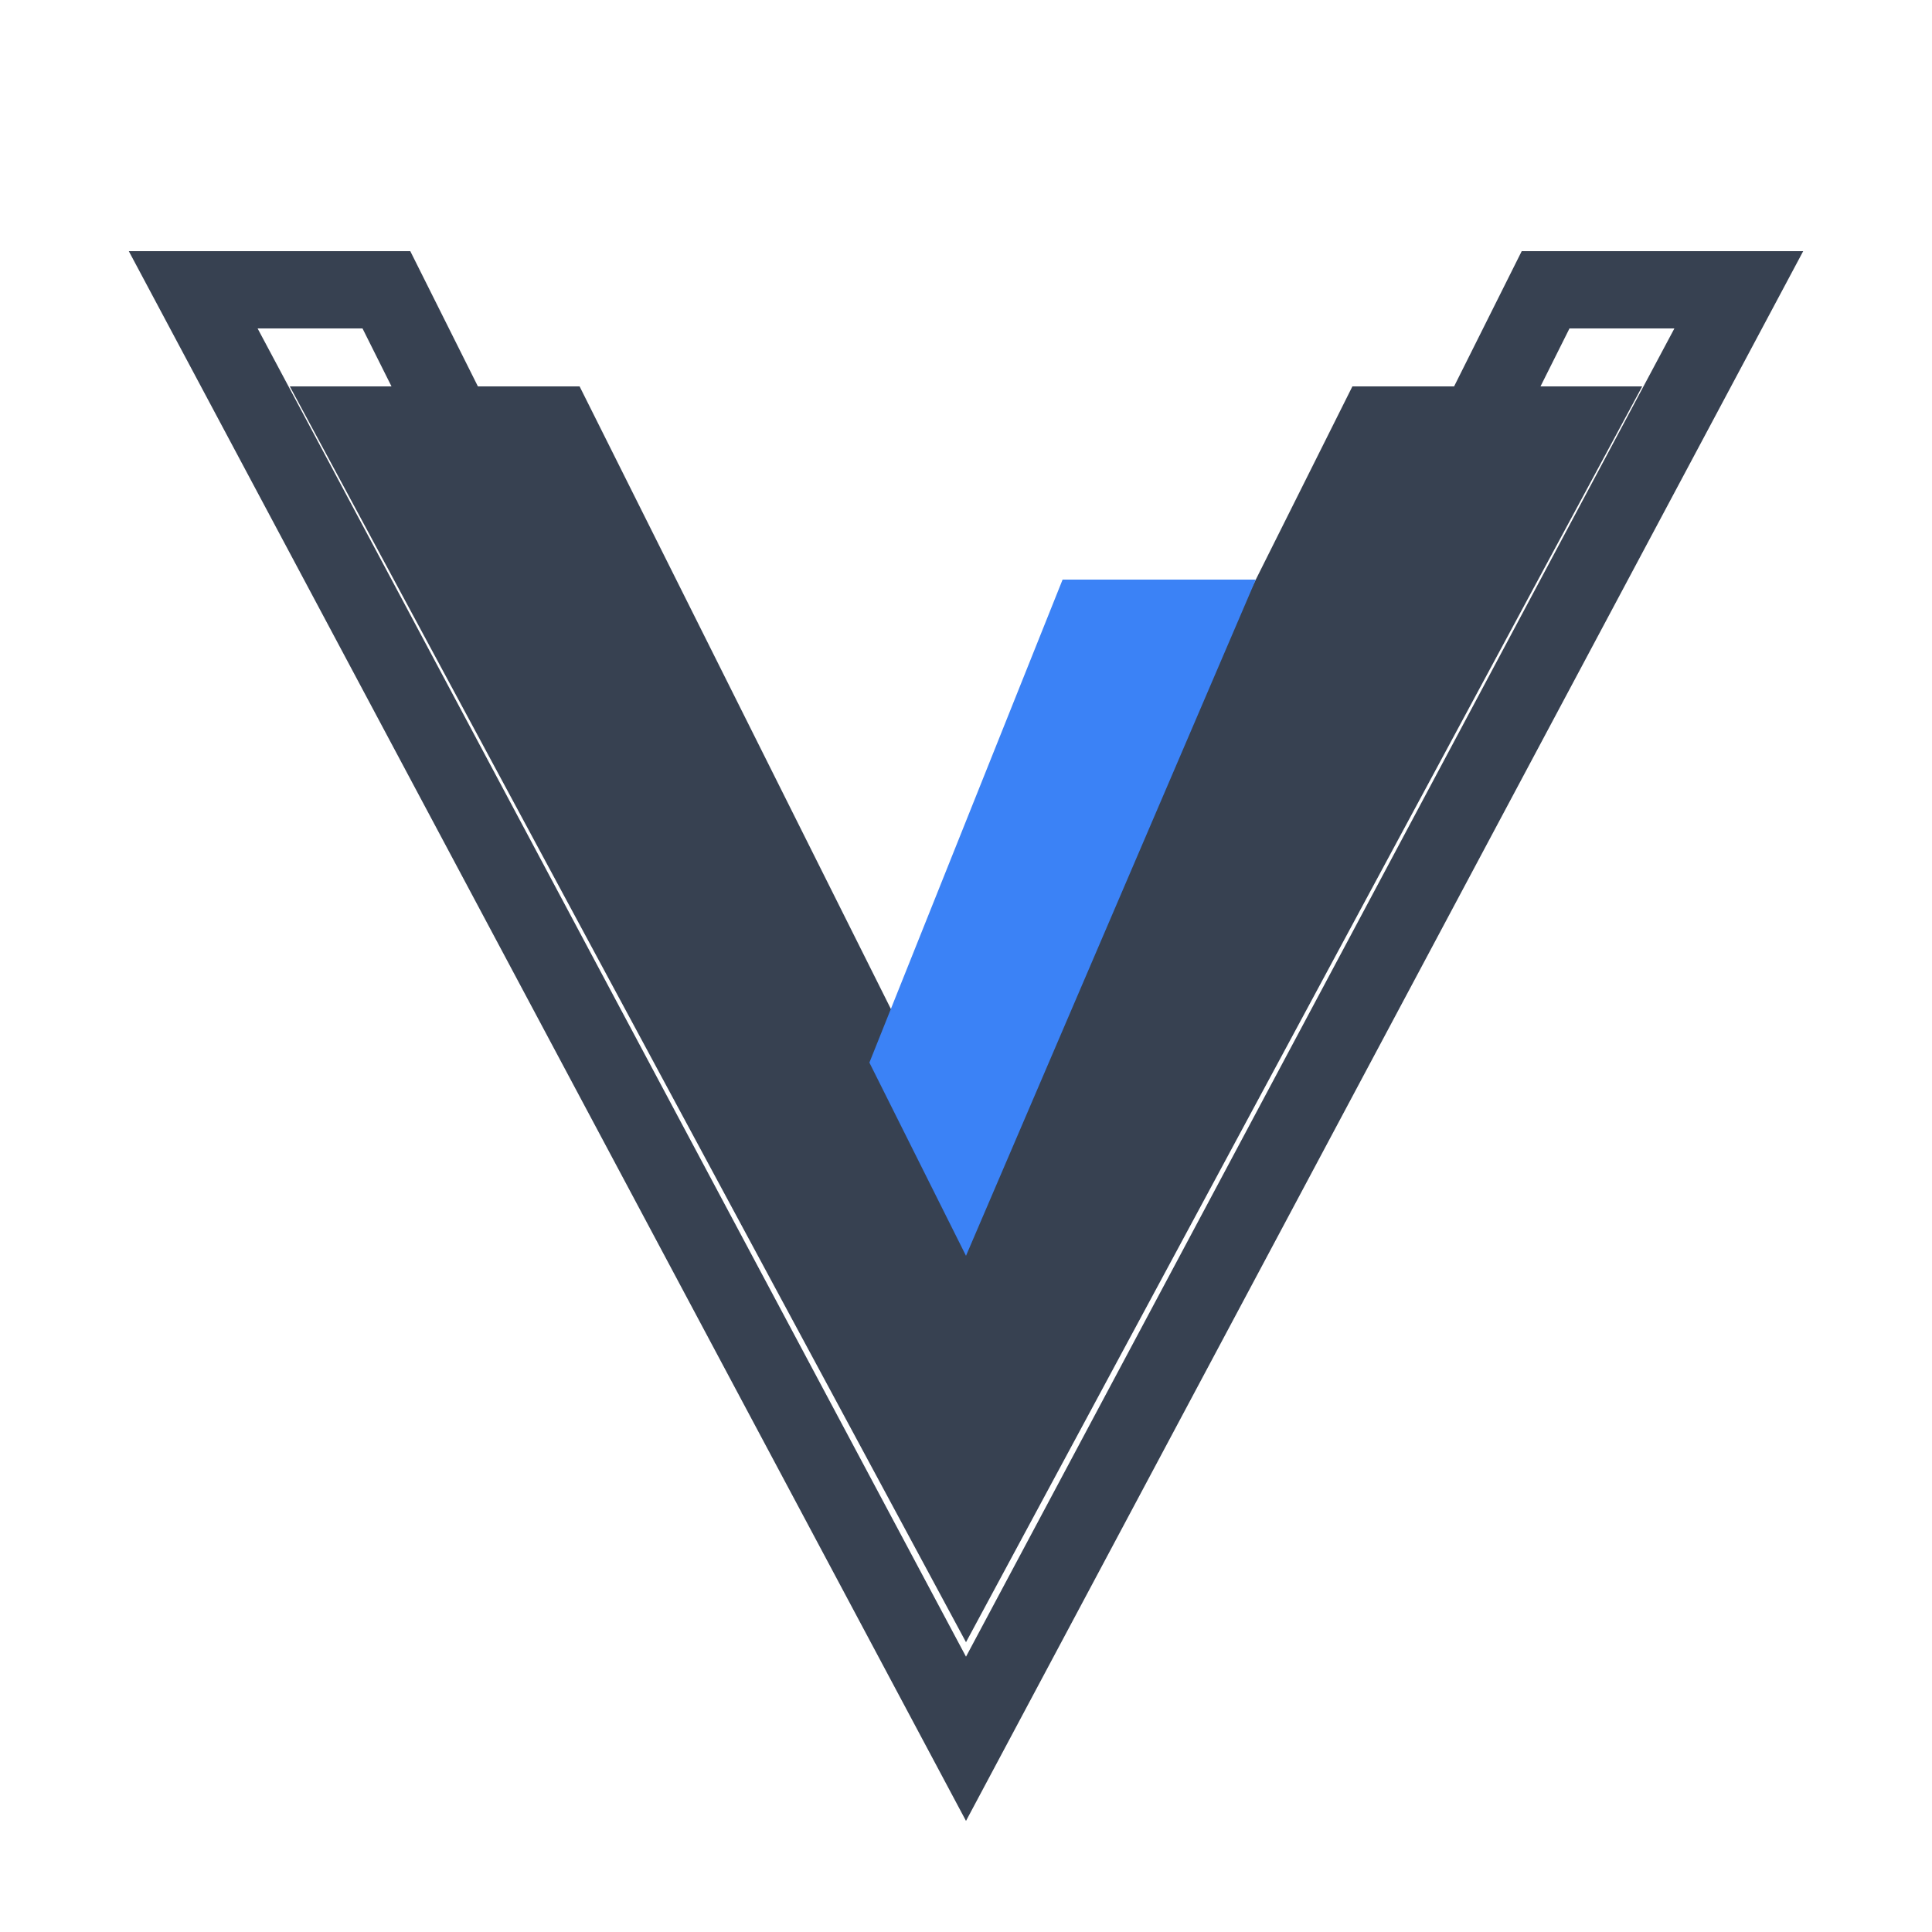
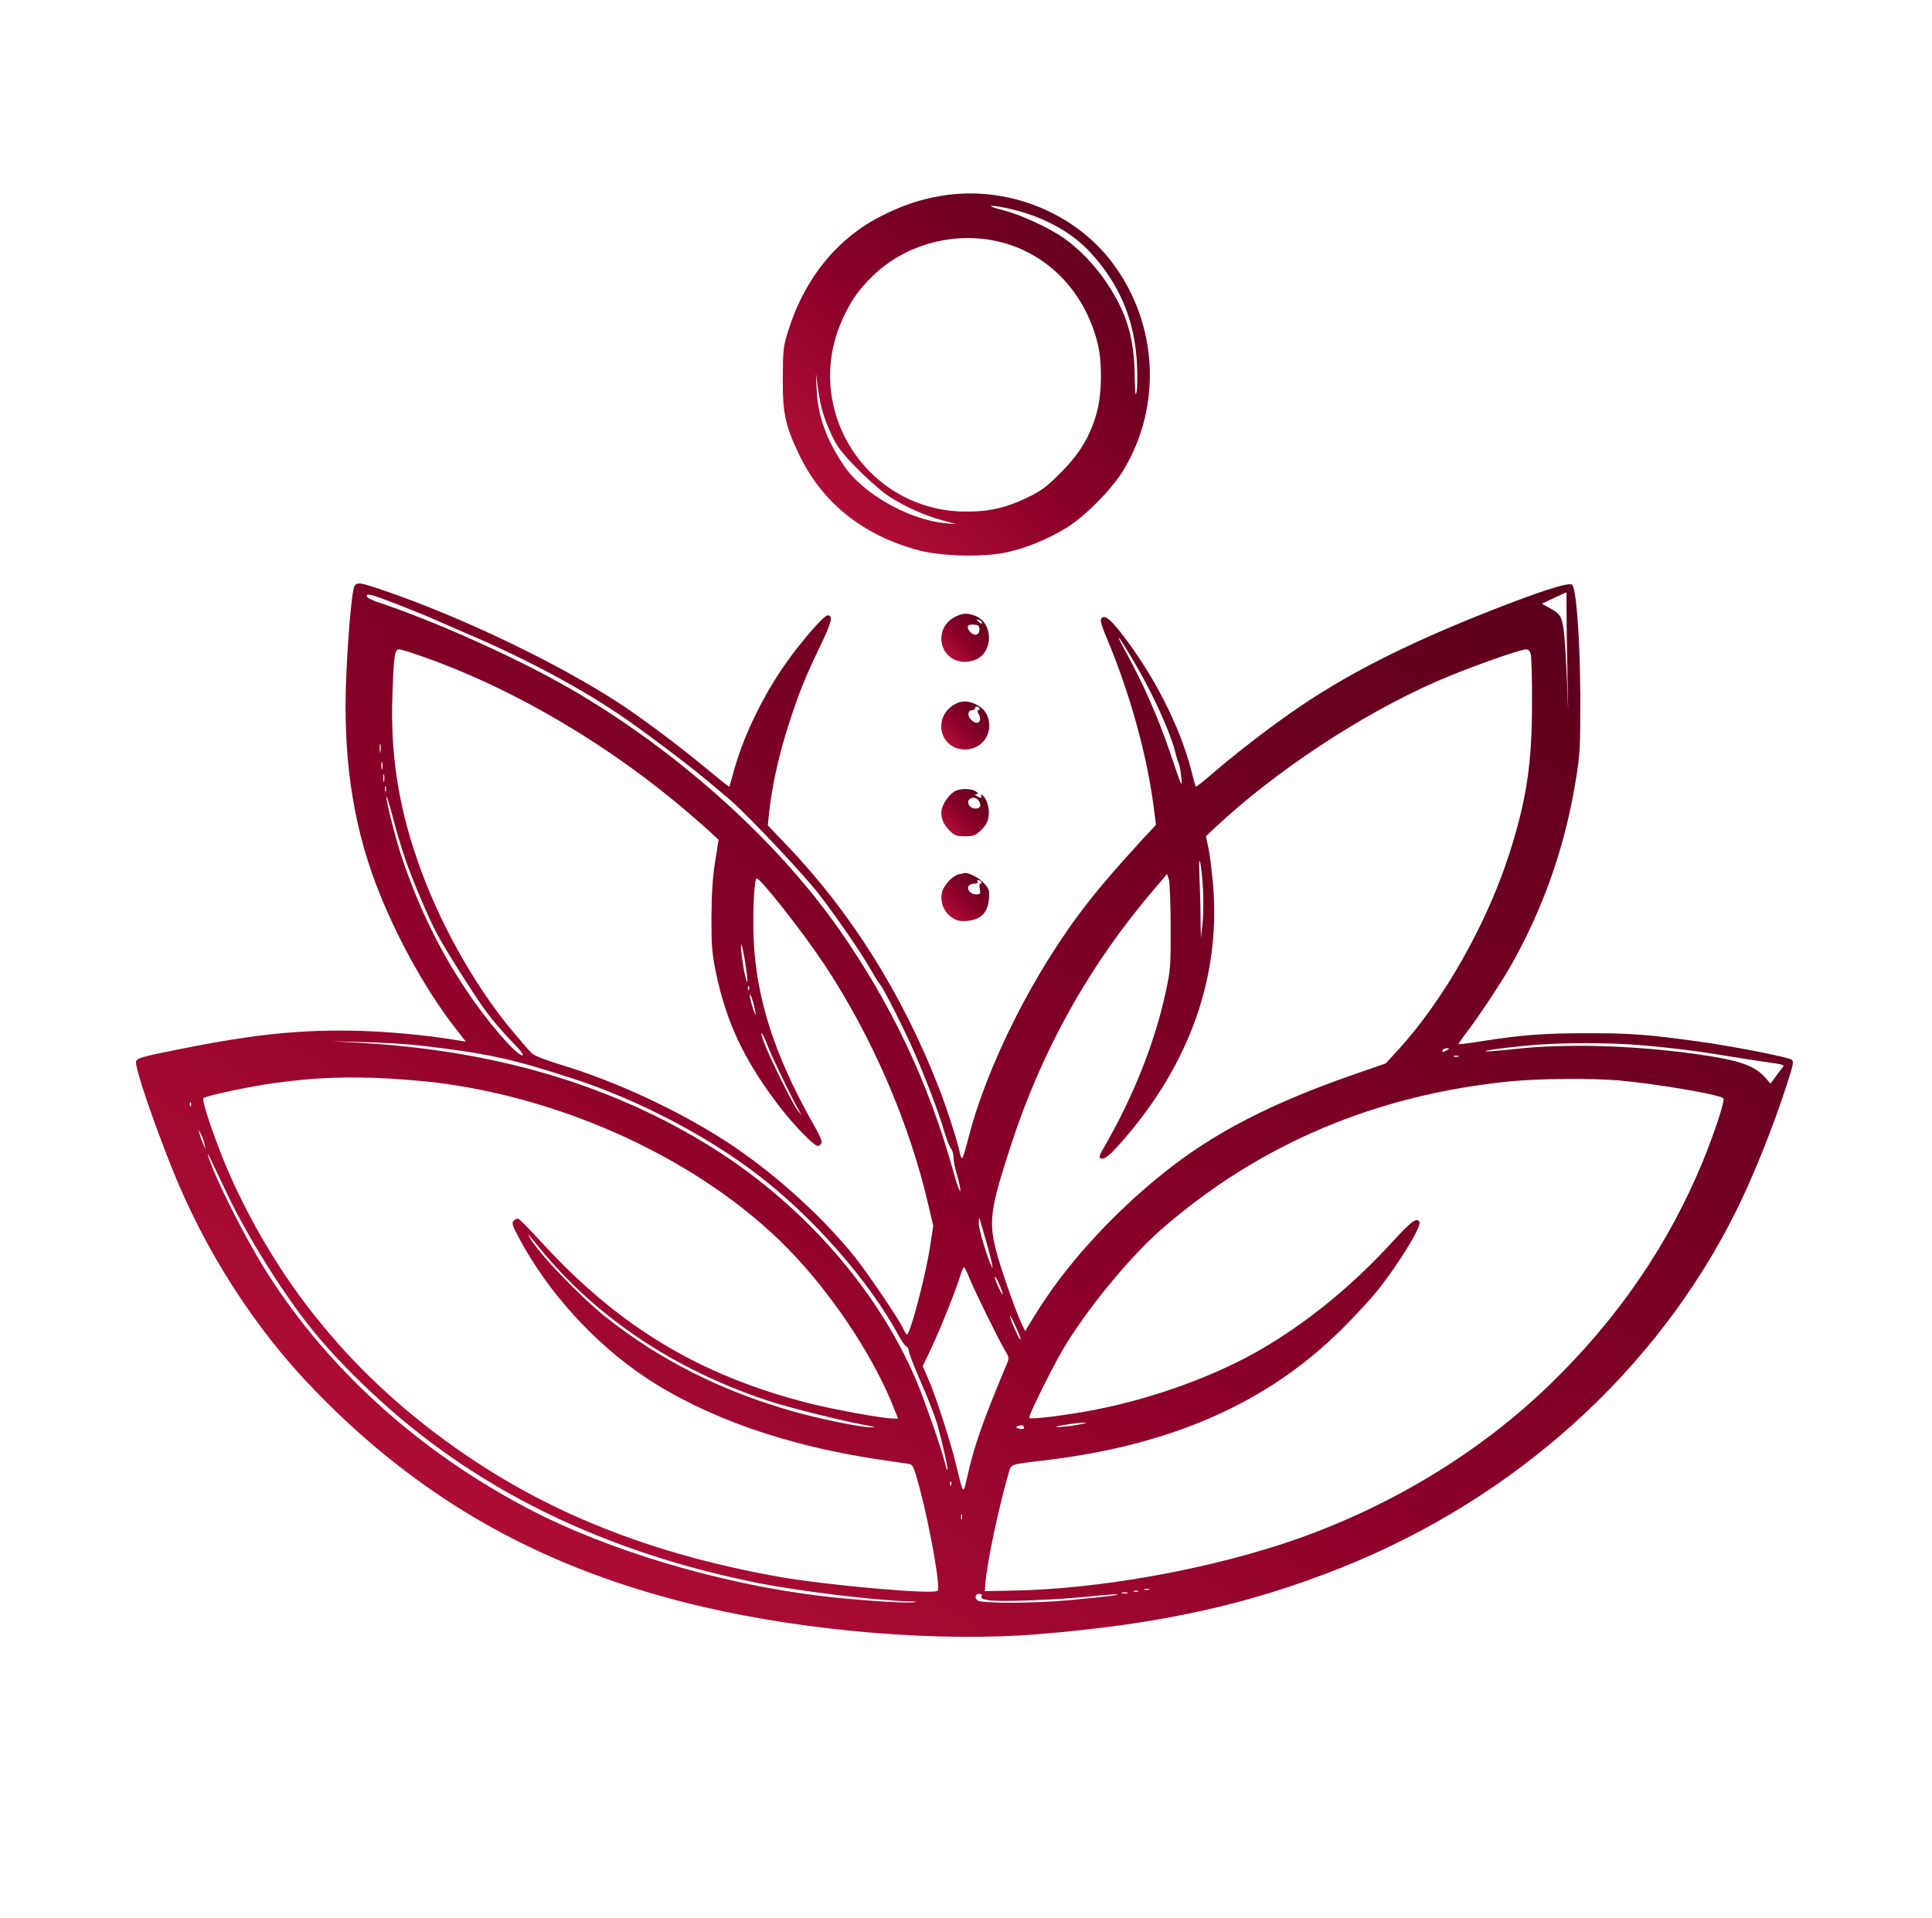
- <svg xmlns="http://www.w3.org/2000/svg" width="100" height="100" viewBox="0 0 100 100" fill="none">
-   <path d="M15 20L50 85L85 20H70L50 60L30 20H15Z" fill="#374151" />
-   <path d="M55 30L65 30L50 65L45 55L55 30Z" fill="#3b82f6" />
-   <path d="M10 15L50 90L90 15L80 15L50 75L20 15Z" stroke="#374151" stroke-width="4" fill="none" />
-   <path d="M30 25L50 70L70 25" stroke="#374151" stroke-width="3" fill="none" />
+ <svg xmlns="http://www.w3.org/2000/svg" viewBox="0 0 1080 1072" width="100%" height="100%" preserveAspectRatio="xMidYMid meet" aria-label="Sensora Logo Mark">
+   <defs>
+     <linearGradient id="sensora-grad" x1="0%" y1="0%" x2="100%" y2="100%">
+       <stop offset="0%" stop-color="#C0143C" />
+       <stop offset="45%" stop-color="#8B0029" />
+       <stop offset="100%" stop-color="#550019" />
+     </linearGradient>
+   </defs>
+   <g transform="translate(0, 1072) scale(0.1, -0.1)" fill="url(#sensora-grad)" stroke="none">
+     <path d="M5260 9625 c-116 -20 -211 -51 -328 -110 -253 -126 -437 -354 -529 -654 -24 -78 -27 -102 -27 -256 -1 -196 13 -261 89 -422 129 -272 358 -457 673 -540 128 -34 371 -39 497 -9 103 23 222 72 321 132 107 64 263 222 328 332 212 357 188 811 -62 1148 -214 289 -599 441 -962 379z m416 -80 c169 -43 319 -127 419 -236 165 -179 250 -383 261 -629 3 -63 2 -132 -3 -153 -6 -28 -8 -5 -10 90 -2 211 -44 352 -153 517 -65 99 -158 196 -246 257 -83 57 -241 130 -334 153 -59 15 -83 25 -64 25 17 1 76 -10 130 -24z m-124 -169 c287 -55 509 -274 584 -576 26 -105 24 -278 -4 -383 -37 -134 -93 -229 -201 -338 -84 -84 -108 -102 -191 -142 -117 -56 -209 -77 -338 -77 -560 0 -927 581 -687 1087 46 98 87 155 162 229 174 170 433 246 675 200z m-961 -930 c17 -72 62 -178 97 -228 50 -72 204 -221 280 -272 85 -56 203 -109 304 -136 l73 -20 -60 5 c-205 19 -464 166 -569 324 -99 148 -145 279 -151 426 l-4 90 9 -69 c5 -37 14 -91 21 -120z" />
+     <path d="M1981 7442 c-16 -30 -41 -339 -48 -577 -11 -435 51 -804 195 -1155 112 -274 270 -551 426 -749 l50 -64 -44 7 c-173 29 -365 47 -545 53 -320 9 -584 -17 -990 -98 -240 -47 -265 -55 -265 -78 0 -45 93 -320 197 -581 185 -467 465 -905 803 -1253 607 -626 1291 -1006 2179 -1212 594 -137 1320 -196 1871 -150 675 55 1173 165 1695 374 967 388 1752 1096 2195 1981 99 198 214 483 291 725 35 107 37 121 24 131 -20 15 -344 78 -530 103 -274 38 -373 45 -610 45 -245 0 -374 -10 -594 -45 -68 -11 -125 -18 -127 -16 -2 2 16 29 41 61 64 83 194 278 247 371 183 322 304 664 365 1033 26 157 27 185 27 472 -1 322 -22 617 -47 632 -21 13 -183 -39 -457 -147 -477 -188 -822 -364 -1117 -572 -145 -101 -329 -245 -438 -340 -48 -41 -88 -73 -90 -71 -2 1 -13 40 -24 85 -66 257 -212 542 -399 781 -63 80 -96 100 -108 68 -3 -8 9 -47 26 -87 132 -309 233 -670 270 -967 l12 -93 -69 -74 c-153 -168 -229 -255 -308 -356 -299 -379 -571 -916 -676 -1338 -12 -47 -25 -90 -29 -94 -4 -5 -11 9 -15 30 -8 48 -78 265 -117 363 -204 523 -492 982 -853 1358 l-103 108 8 77 c17 152 56 325 112 497 55 169 87 249 170 422 68 141 77 178 44 178 -20 0 -142 -140 -228 -261 -128 -179 -240 -409 -293 -599 l-28 -99 -23 17 c-12 9 -70 57 -129 105 -139 115 -344 268 -470 350 -345 224 -882 481 -1315 628 -129 44 -145 46 -159 21z m6776 -129 c0 -54 2 -217 5 -363 6 -258 6 -259 -2 -45 -5 121 -13 254 -19 295 -12 79 -19 89 -89 127 l-33 18 68 32 c37 17 69 32 69 32 1 1 1 -43 1 -96z m-6527 25 c69 -27 141 -56 160 -64 19 -9 112 -49 206 -90 325 -138 622 -295 861 -455 118 -79 373 -270 493 -370 25 -21 81 -68 125 -105 93 -78 420 -424 504 -534 98 -127 229 -318 278 -403 26 -45 54 -91 64 -102 20 -24 135 -251 191 -380 61 -139 138 -341 165 -435 14 -47 31 -92 39 -101 8 -8 14 -30 14 -49 0 -18 9 -64 21 -102 11 -38 19 -77 17 -86 -2 -9 -19 37 -37 103 -141 505 -346 939 -644 1365 -355 505 -919 1008 -1517 1350 -296 169 -750 372 -1062 475 -32 11 -58 25 -58 32 0 18 27 11 180 -49z m4131 -355 c89 -155 181 -359 206 -457 8 -33 19 -68 23 -76 4 -8 11 -44 14 -80 6 -59 0 -45 -64 145 -68 200 -153 392 -260 585 -23 41 -32 64 -21 50 11 -14 57 -89 102 -167z m-3986 62 c507 -180 1039 -495 1479 -874 55 -47 114 -99 131 -116 l32 -30 -20 -125 c-14 -89 -19 -178 -20 -310 0 -162 3 -200 26 -311 56 -267 153 -476 331 -714 66 -89 144 -176 200 -226 34 -29 39 -31 53 -17 13 14 8 29 -60 149 -202 364 -300 676 -314 999 -6 151 3 340 17 340 21 0 257 -299 377 -480 266 -401 476 -886 582 -1344 l28 -119 -19 -121 c-24 -158 -110 -486 -128 -486 -4 0 -14 17 -24 38 -27 57 -197 307 -270 398 -188 234 -466 482 -726 649 -273 175 -613 332 -919 424 -82 25 -144 49 -159 63 -13 13 -65 73 -115 133 -215 261 -411 616 -525 950 -108 313 -151 604 -138 930 7 211 13 245 37 245 10 0 75 -20 144 -45z m6182 18 c4 -16 8 -140 7 -278 0 -335 -31 -538 -126 -835 -126 -395 -369 -823 -623 -1100 l-69 -75 -176 -61 c-466 -162 -787 -328 -1065 -551 -294 -235 -556 -525 -724 -802 l-50 -82 -15 30 c-27 52 -102 262 -137 381 -56 196 -49 256 73 630 174 535 442 1012 804 1434 l68 80 10 -30 c5 -16 10 -135 10 -264 1 -220 -1 -243 -27 -363 -60 -280 -179 -582 -342 -865 -30 -51 -34 -63 -21 -68 21 -8 53 19 133 112 366 425 534 905 495 1407 -7 84 -19 181 -27 217 l-14 65 52 49 c339 317 816 632 1241 818 168 73 459 177 498 178 11 0 21 -11 25 -27z m-6430 -545 c-2 -13 -4 -5 -4 17 -1 22 1 32 4 23 2 -10 2 -28 0 -40z m10 -95 c-3 -10 -5 -2 -5 17 0 19 2 27 5 18 2 -10 2 -26 0 -35z m10 -70 c-3 -10 -5 -2 -5 17 0 19 2 27 5 18 2 -10 2 -26 0 -35z m10 -55 c-3 -7 -5 -2 -5 12 0 14 2 19 5 13 2 -7 2 -19 0 -25z m106 -373 c44 -129 139 -352 185 -435 54 -98 197 -324 266 -420 34 -47 98 -122 142 -167 51 -51 75 -83 65 -83 -35 0 -200 192 -318 370 -144 216 -257 447 -349 713 -36 103 -94 328 -94 362 1 11 16 -38 35 -110 18 -71 49 -175 68 -230z m4462 -180 c3 -60 2 -146 -3 -190 l-9 -80 -2 115 c0 63 -3 167 -6 230 -3 83 -2 104 5 75 5 -22 12 -89 15 -150z m-2560 -401 c17 -106 18 -149 0 -78 -14 60 -29 181 -21 173 4 -3 13 -46 21 -95z m22 -156 c-3 -8 -6 -5 -6 6 -1 11 2 17 5 13 3 -3 4 -12 1 -19z m36 -128 c4 -24 0 -17 -13 20 -10 30 -19 64 -18 75 0 23 23 -45 31 -95z m72 -195 c27 -68 127 -275 167 -345 l20 -35 -21 25 c-27 31 -162 304 -191 385 -29 81 -9 57 25 -30z m-1945 10 c372 -43 510 -73 860 -187 352 -115 731 -312 1015 -527 313 -237 635 -602 800 -910 16 -29 35 -56 42 -58 7 -3 13 -14 13 -25 0 -11 32 -92 70 -180 39 -88 79 -193 90 -232 32 -117 61 -248 56 -253 -2 -2 -7 11 -11 29 -15 68 -115 357 -164 473 -223 523 -656 1009 -1186 1328 -550 332 -1184 515 -1920 557 l-160 9 185 -5 c102 -2 241 -11 310 -19z m6785 5 c172 -13 346 -34 530 -65 77 -13 179 -28 227 -35 72 -10 85 -14 75 -25 -7 -8 -25 -32 -41 -54 l-29 -39 -23 27 c-63 75 -149 105 -404 140 -350 48 -725 58 -1008 26 -85 -9 -156 -15 -158 -12 -6 6 162 27 294 37 149 11 382 11 537 0z m-1045 -30 c-20 -13 -33 -13 -25 0 3 6 14 10 23 10 15 0 15 -2 2 -10z m63 -37 c-7 -2 -19 -2 -25 0 -7 3 -2 5 12 5 14 0 19 -2 13 -5z m-5968 -123 c94 -6 222 -17 285 -26 758 -102 1518 -474 1979 -971 235 -254 448 -584 554 -860 l17 -43 -29 0 c-54 0 -335 51 -471 86 -608 155 -1057 425 -1488 894 -63 69 -122 129 -130 134 -9 5 -20 3 -29 -7 -14 -14 -11 -24 29 -99 160 -301 420 -587 706 -778 339 -225 793 -384 1312 -460 80 -11 154 -23 166 -25 18 -4 26 -26 57 -142 61 -235 115 -549 98 -566 -22 -22 -622 31 -891 79 -666 119 -1217 329 -1700 649 -622 411 -1076 944 -1369 1605 -74 170 -156 409 -144 421 13 13 258 65 393 84 234 32 419 39 655 25z m6865 -10 c218 -20 560 -78 584 -100 10 -10 -49 -191 -115 -352 -191 -464 -472 -875 -850 -1243 -386 -375 -874 -675 -1409 -865 -474 -168 -1107 -284 -1600 -292 l-155 -3 3 40 c8 112 72 417 128 612 18 61 3 55 194 78 717 84 1255 321 1671 735 75 74 164 171 199 215 125 158 249 362 235 385 -16 25 -47 2 -150 -111 -221 -242 -469 -446 -730 -599 -251 -147 -593 -273 -923 -339 -158 -31 -368 -58 -378 -48 -9 9 146 319 211 422 143 226 363 490 529 634 545 475 1196 751 1949 826 164 16 455 18 607 5z m-7983 -142 c-3 -8 -6 -5 -6 6 -1 11 2 17 5 13 3 -3 4 -12 1 -19z m76 -213 l6 -30 -13 30 c-8 17 -16 41 -20 55 l-7 25 14 -25 c8 -14 17 -38 20 -55z m132 -290 c114 -236 302 -537 458 -733 146 -185 378 -412 597 -585 521 -413 1161 -697 1905 -846 230 -46 659 -98 839 -103 54 -1 60 -2 26 -6 -60 -5 -340 15 -528 38 -555 69 -1172 253 -1609 481 -630 328 -1153 805 -1496 1366 -92 151 -214 388 -272 527 -38 92 -46 128 -13 56 12 -25 54 -112 93 -195z m4235 -245 c26 -87 47 -180 35 -154 -28 58 -75 216 -74 248 1 23 3 32 6 21 3 -11 18 -63 33 -115z m-2495 -45 c312 -385 751 -680 1271 -853 121 -41 451 -123 584 -145 25 -4 25 -4 -2 -6 -47 -2 -288 47 -435 89 -396 112 -743 286 -1045 526 -144 115 -363 342 -423 439 -25 40 -17 32 50 -50z m2405 -172 c26 -65 158 -334 197 -401 25 -41 25 -45 10 -80 -133 -317 -184 -461 -222 -637 -21 -92 -20 -92 -60 75 -32 132 -113 383 -157 484 l-30 69 46 96 c53 112 146 345 165 413 8 26 17 46 21 43 4 -3 18 -31 30 -62z m184 -83 c3 -14 -5 -2 -18 25 -14 28 -25 57 -25 65 1 17 34 -53 43 -90z m101 -258 c-5 -6 -49 88 -59 128 -3 14 10 -8 29 -49 19 -41 33 -76 30 -79z m315 -478 c-41 -7 -91 -12 -110 -12 -19 0 1 6 45 13 107 17 160 16 65 -1z m-301 -22 c-5 -2 -17 -1 -27 3 -15 6 -15 8 3 15 12 4 23 3 27 -4 4 -6 3 -13 -3 -14z m-402 -314 c-3 -8 -6 -5 -6 6 -1 11 2 17 5 13 3 -3 4 -12 1 -19z m60 -190 c-3 -7 -5 -2 -5 12 0 14 2 19 5 13 2 -7 2 -19 0 -25z m1046 -395 c-7 -2 -19 -2 -25 0 -7 3 -2 5 12 5 14 0 19 -2 13 -5z m-60 -10 c-7 -2 -19 -2 -25 0 -7 3 -2 5 12 5 14 0 19 -2 13 -5z m-60 -10 c-7 -2 -21 -2 -30 0 -10 3 -4 5 12 5 17 0 24 -2 18 -5z m-816 -17 c-5 -11 6 -17 41 -22 66 -10 379 2 560 21 85 9 156 14 158 12 5 -5 -47 -11 -263 -32 -196 -19 -492 -20 -518 -2 -20 15 -13 37 12 37 9 0 13 -6 10 -14z" />
+     <path d="M5340 7272 c-129 -65 -89 -252 55 -252 20 0 49 7 66 15 93 49 89 201 -6 241 -45 18 -72 18 -115 -4z m150 -34 c0 -6 -6 -5 -15 2 -8 7 -15 14 -15 16 0 2 7 1 15 -2 8 -4 15 -11 15 -16z m-15 -38 c0 -30 -26 -38 -49 -15 -27 28 -20 47 17 43 27 -2 32 -7 32 -28z" />
+     <path d="M5332 6780 c-121 -74 -77 -250 63 -250 75 0 135 59 135 133 0 53 -24 93 -70 117 -50 25 -86 25 -128 0z m143 -20 c3 -5 1 -10 -5 -10 -7 0 -8 -6 0 -19 25 -48 -8 -71 -45 -31 -19 21 -14 50 10 50 8 0 15 5 15 10 0 6 4 10 9 10 6 0 13 -4 16 -10z" />
+     <path d="M5344 6300 c-32 -13 -72 -67 -80 -105 -8 -43 8 -83 47 -121 26 -25 38 -29 84 -29 49 0 58 4 91 36 28 28 37 47 41 81 5 45 -13 98 -38 114 -8 4 -9 3 -5 -4 9 -14 -4 -15 -24 -2 -13 9 -13 10 0 10 11 1 10 4 -4 15 -21 16 -78 19 -112 5z m124 -52 c7 -7 12 -20 12 -30 0 -22 -42 -25 -60 -3 -26 32 18 63 48 33z" />
+     <path d="M5362 5833 c-37 -7 -90 -65 -97 -106 -10 -52 12 -106 55 -135 29 -20 44 -23 88 -20 75 7 113 45 120 121 4 49 2 57 -28 90 -26 30 -88 61 -110 56 -3 -1 -15 -4 -28 -6z m123 -43 c3 -5 2 -10 -4 -10 -6 0 -8 -12 -4 -30 5 -27 3 -30 -20 -30 -29 0 -52 23 -43 45 3 8 17 15 31 15 15 0 24 4 20 10 -3 6 -2 10 4 10 5 0 13 -4 16 -10z" />
+   </g>
</svg>
